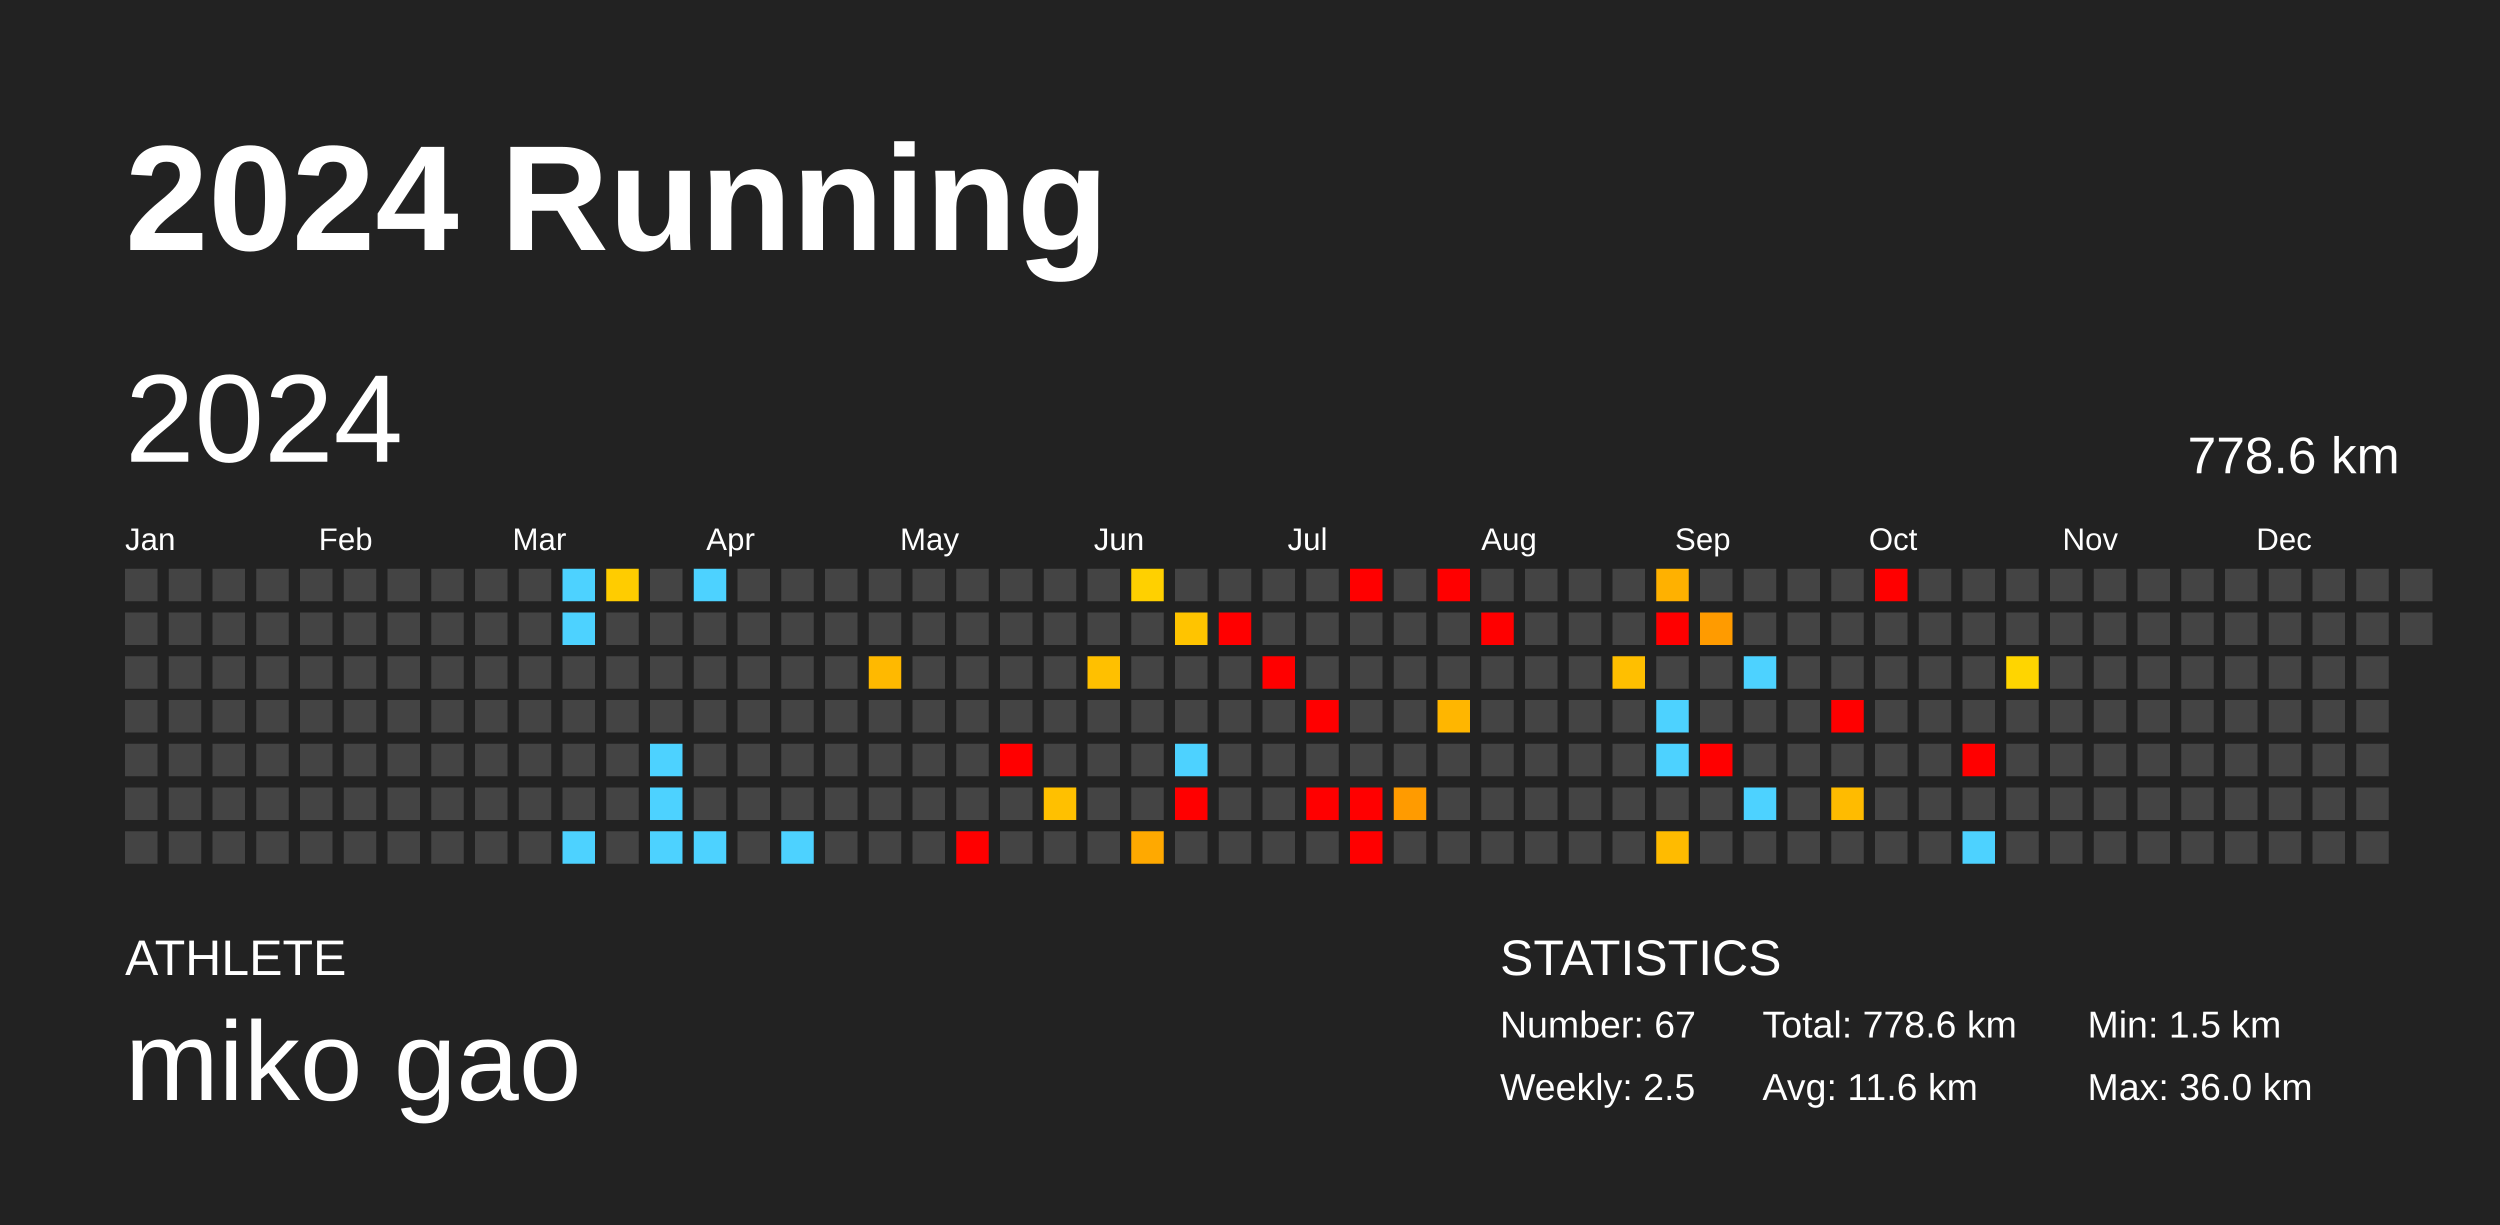
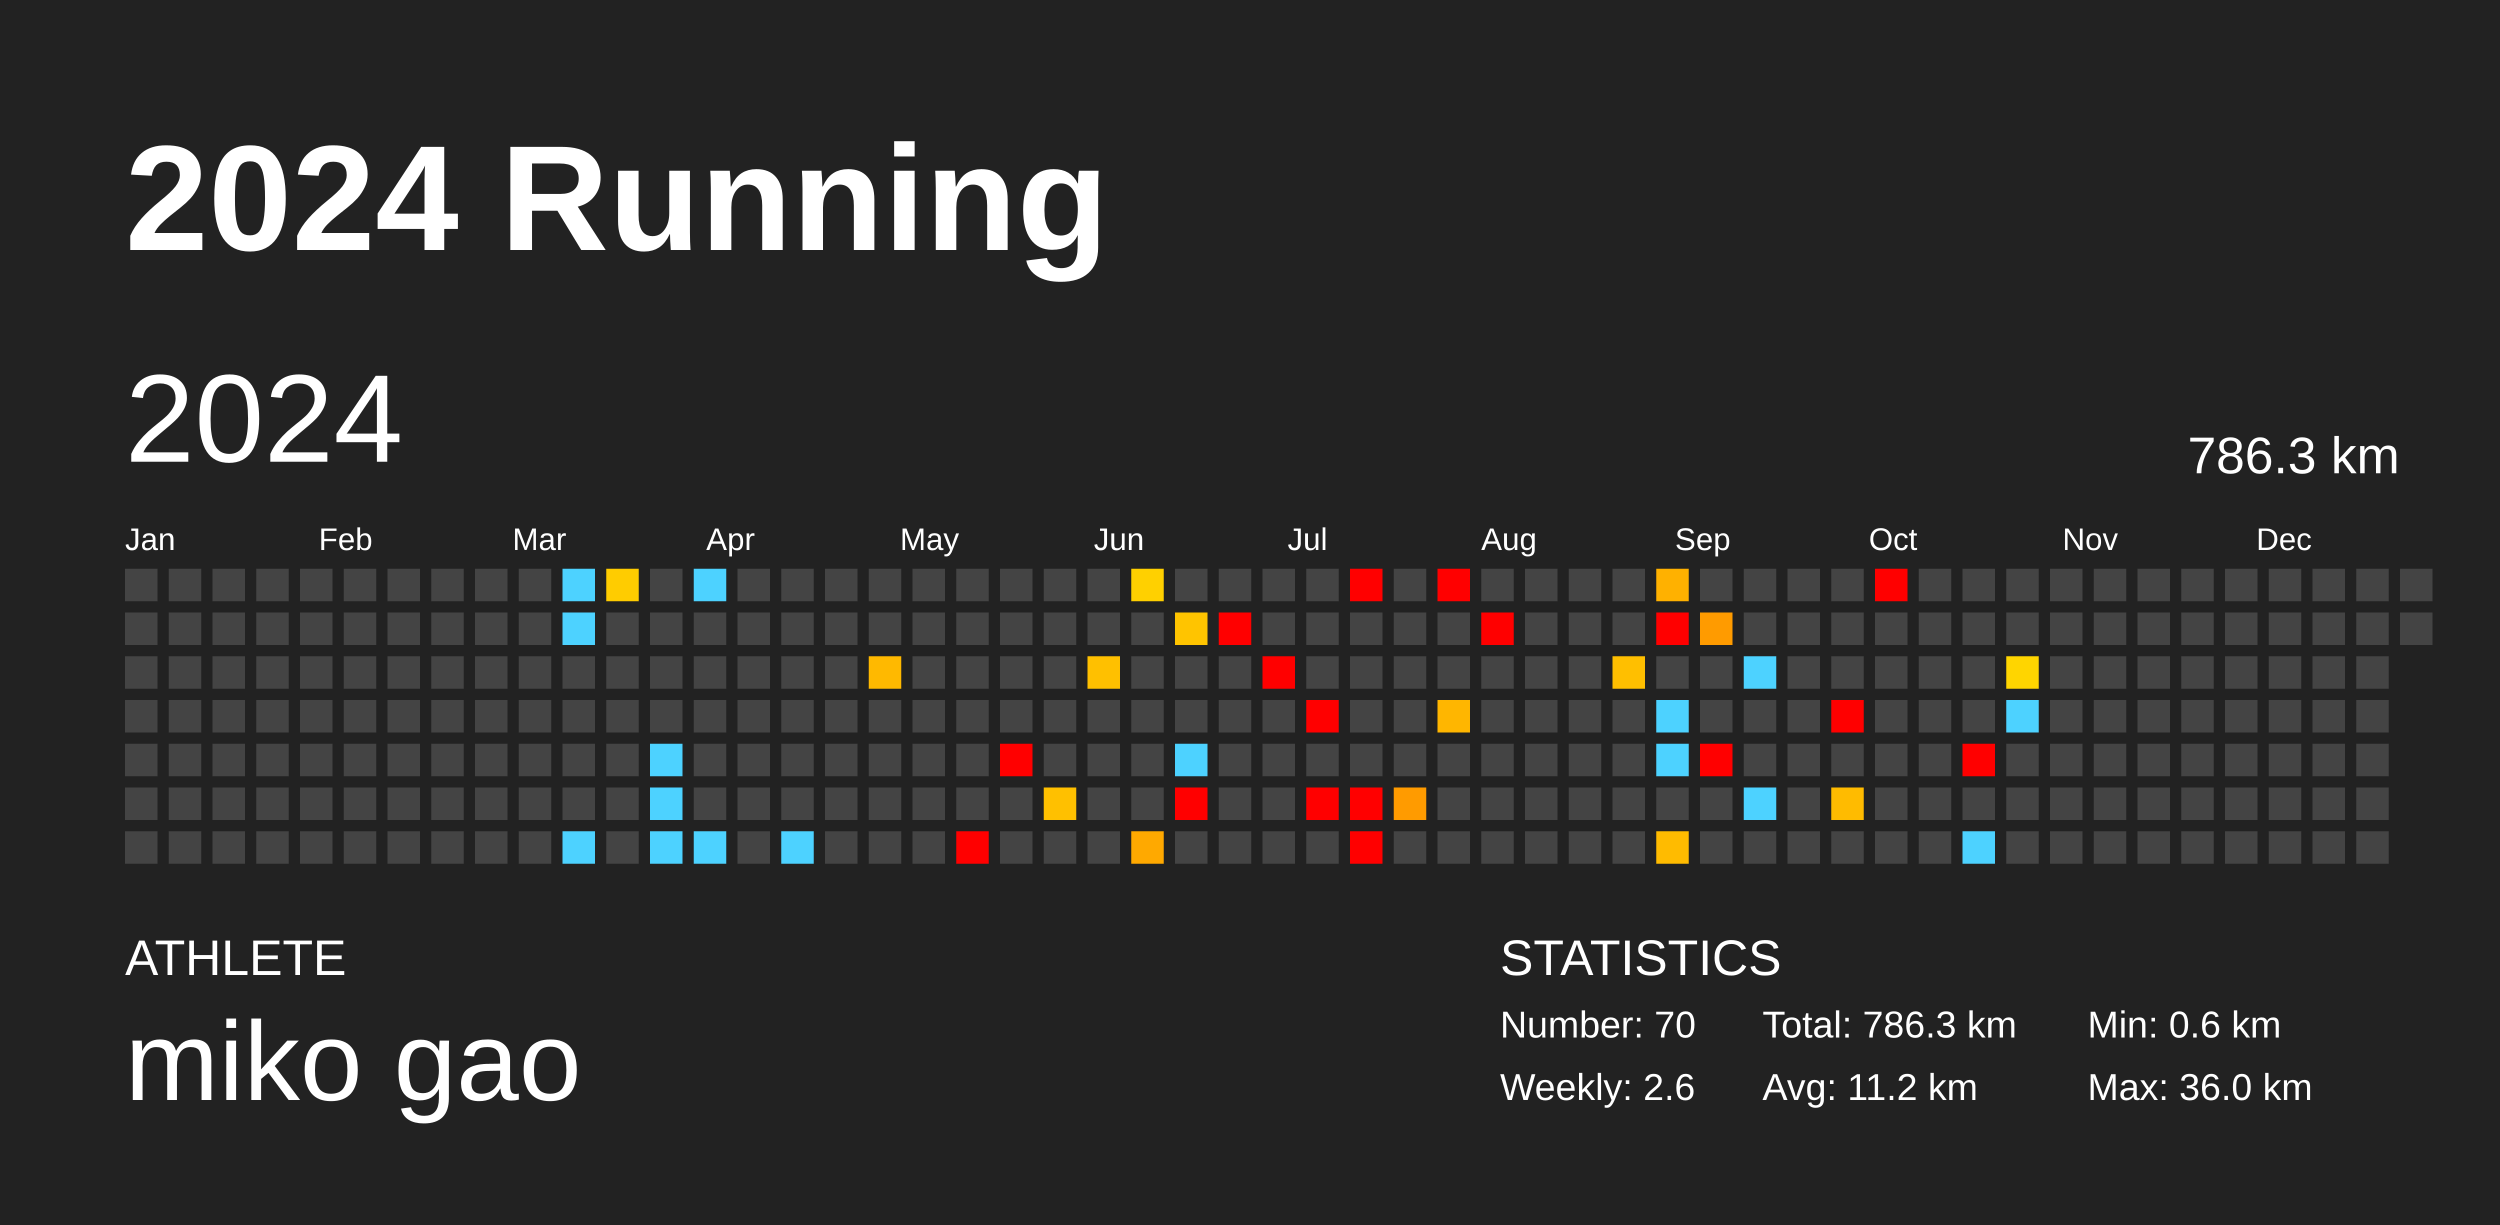
<svg xmlns="http://www.w3.org/2000/svg" baseProfile="full" height="98mm" version="1.1" viewBox="0,0,200,98" width="200mm">
  <defs />
  <rect fill="#222222" height="98" width="200" x="0" y="0" />
  <text fill="#FFFFFF" style="font-size:12px; font-family:Arial; font-weight:bold;" x="10" y="20">2024 Running</text>
  <text fill="#FFFFFF" style="font-size:4px; font-family:Arial" x="10" y="78">ATHLETE</text>
  <text fill="#FFFFFF" style="font-size:9px; font-family:Arial" x="10" y="88">miko gao</text>
  <text fill="#FFFFFF" style="font-size:4px; font-family:Arial" x="120" y="78">STATISTICS</text>
-   <text fill="#FFFFFF" style="font-size:3px; font-family:Arial" x="120" y="83">Number: 67</text>
-   <text fill="#FFFFFF" style="font-size:3px; font-family:Arial" x="120" y="88">Weekly: 2.5</text>
-   <text fill="#FFFFFF" style="font-size:3px; font-family:Arial" x="141" y="83">Total: 778.6 km</text>
-   <text fill="#FFFFFF" style="font-size:3px; font-family:Arial" x="141" y="88">Avg: 11.6 km</text>
-   <text fill="#FFFFFF" style="font-size:3px; font-family:Arial" x="167" y="83">Min: 1.5 km</text>
+   <text fill="#FFFFFF" style="font-size:3px; font-family:Arial" x="120" y="83">Number: 70</text>
+   <text fill="#FFFFFF" style="font-size:3px; font-family:Arial" x="120" y="88">Weekly: 2.6</text>
+   <text fill="#FFFFFF" style="font-size:3px; font-family:Arial" x="141" y="83">Total: 786.3 km</text>
+   <text fill="#FFFFFF" style="font-size:3px; font-family:Arial" x="141" y="88">Avg: 11.2 km</text>
+   <text fill="#FFFFFF" style="font-size:3px; font-family:Arial" x="167" y="83">Min: 0.6 km</text>
  <text fill="#FFFFFF" style="font-size:3px; font-family:Arial" x="167" y="88">Max: 36.0 km</text>
  <text dominant-baseline="hanging" fill="#FFFFFF" style="font-size:10.0px; font-family:Arial;" x="10" y="30">2024</text>
-   <text dominant-baseline="hanging" fill="#FFFFFF" style="font-size:4.125px; font-family:Arial;" x="175" y="35">778.6 km</text>
+   <text dominant-baseline="hanging" fill="#FFFFFF" style="font-size:4.125px; font-family:Arial;" x="175" y="35">786.3 km</text>
  <text fill="#FFFFFF" style="font-size:2.5px; font-family:Arial" x="10.0" y="44">Jan</text>
  <text fill="#FFFFFF" style="font-size:2.5px; font-family:Arial" x="25.5" y="44">Feb</text>
  <text fill="#FFFFFF" style="font-size:2.5px; font-family:Arial" x="41.0" y="44">Mar</text>
  <text fill="#FFFFFF" style="font-size:2.5px; font-family:Arial" x="56.5" y="44">Apr</text>
  <text fill="#FFFFFF" style="font-size:2.5px; font-family:Arial" x="72.0" y="44">May</text>
  <text fill="#FFFFFF" style="font-size:2.5px; font-family:Arial" x="87.5" y="44">Jun</text>
  <text fill="#FFFFFF" style="font-size:2.5px; font-family:Arial" x="103.0" y="44">Jul</text>
  <text fill="#FFFFFF" style="font-size:2.5px; font-family:Arial" x="118.5" y="44">Aug</text>
  <text fill="#FFFFFF" style="font-size:2.5px; font-family:Arial" x="134.0" y="44">Sep</text>
  <text fill="#FFFFFF" style="font-size:2.5px; font-family:Arial" x="149.5" y="44">Oct</text>
  <text fill="#FFFFFF" style="font-size:2.5px; font-family:Arial" x="165.0" y="44">Nov</text>
  <text fill="#FFFFFF" style="font-size:2.5px; font-family:Arial" x="180.5" y="44">Dec</text>
  <rect fill="#444444" height="2.6" width="2.6" x="10.0" y="45.5" />
  <rect fill="#444444" height="2.6" width="2.6" x="10.0" y="49.0" />
  <rect fill="#444444" height="2.6" width="2.6" x="10.0" y="52.5" />
  <rect fill="#444444" height="2.6" width="2.6" x="10.0" y="56.0" />
  <rect fill="#444444" height="2.6" width="2.6" x="10.0" y="59.5" />
  <rect fill="#444444" height="2.6" width="2.6" x="10.0" y="63.0" />
  <rect fill="#444444" height="2.6" width="2.6" x="10.0" y="66.5" />
  <rect fill="#444444" height="2.6" width="2.6" x="13.5" y="45.5" />
  <rect fill="#444444" height="2.6" width="2.6" x="13.5" y="49.0" />
  <rect fill="#444444" height="2.6" width="2.6" x="13.5" y="52.5" />
  <rect fill="#444444" height="2.6" width="2.6" x="13.5" y="56.0" />
  <rect fill="#444444" height="2.6" width="2.6" x="13.5" y="59.5" />
  <rect fill="#444444" height="2.6" width="2.6" x="13.5" y="63.0" />
  <rect fill="#444444" height="2.6" width="2.6" x="13.5" y="66.5" />
  <rect fill="#444444" height="2.6" width="2.6" x="17.0" y="45.5" />
  <rect fill="#444444" height="2.6" width="2.6" x="17.0" y="49.0" />
  <rect fill="#444444" height="2.6" width="2.6" x="17.0" y="52.5" />
  <rect fill="#444444" height="2.6" width="2.6" x="17.0" y="56.0" />
  <rect fill="#444444" height="2.6" width="2.6" x="17.0" y="59.5" />
  <rect fill="#444444" height="2.6" width="2.6" x="17.0" y="63.0" />
  <rect fill="#444444" height="2.6" width="2.6" x="17.0" y="66.5" />
  <rect fill="#444444" height="2.6" width="2.6" x="20.5" y="45.5" />
  <rect fill="#444444" height="2.6" width="2.6" x="20.5" y="49.0" />
  <rect fill="#444444" height="2.6" width="2.6" x="20.5" y="52.5" />
  <rect fill="#444444" height="2.6" width="2.6" x="20.5" y="56.0" />
  <rect fill="#444444" height="2.6" width="2.6" x="20.5" y="59.5" />
  <rect fill="#444444" height="2.6" width="2.6" x="20.5" y="63.0" />
  <rect fill="#444444" height="2.6" width="2.6" x="20.5" y="66.5" />
  <rect fill="#444444" height="2.6" width="2.6" x="24.0" y="45.5" />
  <rect fill="#444444" height="2.6" width="2.6" x="24.0" y="49.0" />
  <rect fill="#444444" height="2.6" width="2.6" x="24.0" y="52.5" />
  <rect fill="#444444" height="2.6" width="2.6" x="24.0" y="56.0" />
  <rect fill="#444444" height="2.6" width="2.6" x="24.0" y="59.5" />
  <rect fill="#444444" height="2.6" width="2.6" x="24.0" y="63.0" />
  <rect fill="#444444" height="2.6" width="2.6" x="24.0" y="66.5" />
  <rect fill="#444444" height="2.6" width="2.6" x="27.5" y="45.5" />
  <rect fill="#444444" height="2.6" width="2.6" x="27.5" y="49.0" />
  <rect fill="#444444" height="2.6" width="2.6" x="27.5" y="52.5" />
  <rect fill="#444444" height="2.6" width="2.6" x="27.5" y="56.0" />
  <rect fill="#444444" height="2.6" width="2.6" x="27.5" y="59.5" />
  <rect fill="#444444" height="2.6" width="2.6" x="27.5" y="63.0" />
  <rect fill="#444444" height="2.6" width="2.6" x="27.5" y="66.5" />
  <rect fill="#444444" height="2.6" width="2.6" x="31.0" y="45.5" />
  <rect fill="#444444" height="2.6" width="2.6" x="31.0" y="49.0" />
  <rect fill="#444444" height="2.6" width="2.6" x="31.0" y="52.5" />
  <rect fill="#444444" height="2.6" width="2.6" x="31.0" y="56.0" />
  <rect fill="#444444" height="2.6" width="2.6" x="31.0" y="59.5" />
  <rect fill="#444444" height="2.6" width="2.6" x="31.0" y="63.0" />
  <rect fill="#444444" height="2.6" width="2.6" x="31.0" y="66.5" />
  <rect fill="#444444" height="2.6" width="2.6" x="34.5" y="45.5" />
  <rect fill="#444444" height="2.6" width="2.6" x="34.5" y="49.0" />
  <rect fill="#444444" height="2.6" width="2.6" x="34.5" y="52.5" />
  <rect fill="#444444" height="2.6" width="2.6" x="34.5" y="56.0" />
  <rect fill="#444444" height="2.6" width="2.6" x="34.5" y="59.5" />
  <rect fill="#444444" height="2.6" width="2.6" x="34.5" y="63.0" />
  <rect fill="#444444" height="2.6" width="2.6" x="34.5" y="66.5" />
  <rect fill="#444444" height="2.6" width="2.6" x="38.0" y="45.5" />
  <rect fill="#444444" height="2.6" width="2.6" x="38.0" y="49.0" />
  <rect fill="#444444" height="2.6" width="2.6" x="38.0" y="52.5" />
  <rect fill="#444444" height="2.6" width="2.6" x="38.0" y="56.0" />
  <rect fill="#444444" height="2.6" width="2.6" x="38.0" y="59.5" />
  <rect fill="#444444" height="2.6" width="2.6" x="38.0" y="63.0" />
  <rect fill="#444444" height="2.6" width="2.6" x="38.0" y="66.5" />
  <rect fill="#444444" height="2.6" width="2.6" x="41.5" y="45.5" />
  <rect fill="#444444" height="2.6" width="2.6" x="41.5" y="49.0" />
  <rect fill="#444444" height="2.6" width="2.6" x="41.5" y="52.5" />
  <rect fill="#444444" height="2.6" width="2.6" x="41.5" y="56.0" />
  <rect fill="#444444" height="2.6" width="2.6" x="41.5" y="59.5" />
  <rect fill="#444444" height="2.6" width="2.6" x="41.5" y="63.0" />
  <rect fill="#444444" height="2.6" width="2.6" x="41.5" y="66.5" />
  <rect fill="#4dd2ff" height="2.6" width="2.6" x="45.0" y="45.5" />
  <rect fill="#4dd2ff" height="2.6" width="2.6" x="45.0" y="49.0" />
  <rect fill="#444444" height="2.6" width="2.6" x="45.0" y="52.5" />
  <rect fill="#444444" height="2.6" width="2.6" x="45.0" y="56.0" />
  <rect fill="#444444" height="2.6" width="2.6" x="45.0" y="59.5" />
  <rect fill="#444444" height="2.6" width="2.6" x="45.0" y="63.0" />
  <rect fill="#4dd2ff" height="2.6" width="2.6" x="45.0" y="66.5" />
  <rect fill="#ffcc00" height="2.6" width="2.6" x="48.5" y="45.5" />
  <rect fill="#444444" height="2.6" width="2.6" x="48.5" y="49.0" />
  <rect fill="#444444" height="2.6" width="2.6" x="48.5" y="52.5" />
  <rect fill="#444444" height="2.6" width="2.6" x="48.5" y="56.0" />
  <rect fill="#444444" height="2.6" width="2.6" x="48.5" y="59.5" />
  <rect fill="#444444" height="2.6" width="2.6" x="48.5" y="63.0" />
  <rect fill="#444444" height="2.6" width="2.6" x="48.5" y="66.5" />
  <rect fill="#444444" height="2.6" width="2.6" x="52.0" y="45.5" />
  <rect fill="#444444" height="2.6" width="2.6" x="52.0" y="49.0" />
  <rect fill="#444444" height="2.6" width="2.6" x="52.0" y="52.5" />
  <rect fill="#444444" height="2.6" width="2.6" x="52.0" y="56.0" />
  <rect fill="#4dd2ff" height="2.6" width="2.6" x="52.0" y="59.5" />
  <rect fill="#4dd2ff" height="2.6" width="2.6" x="52.0" y="63.0" />
  <rect fill="#4dd2ff" height="2.6" width="2.6" x="52.0" y="66.5" />
  <rect fill="#4dd2ff" height="2.6" width="2.6" x="55.5" y="45.5" />
  <rect fill="#444444" height="2.6" width="2.6" x="55.5" y="49.0" />
  <rect fill="#444444" height="2.6" width="2.6" x="55.5" y="52.5" />
  <rect fill="#444444" height="2.6" width="2.6" x="55.5" y="56.0" />
  <rect fill="#444444" height="2.6" width="2.6" x="55.5" y="59.5" />
  <rect fill="#444444" height="2.6" width="2.6" x="55.5" y="63.0" />
  <rect fill="#4dd2ff" height="2.6" width="2.6" x="55.5" y="66.5" />
  <rect fill="#444444" height="2.6" width="2.6" x="59.0" y="45.5" />
  <rect fill="#444444" height="2.6" width="2.6" x="59.0" y="49.0" />
  <rect fill="#444444" height="2.6" width="2.6" x="59.0" y="52.5" />
  <rect fill="#444444" height="2.6" width="2.6" x="59.0" y="56.0" />
  <rect fill="#444444" height="2.6" width="2.6" x="59.0" y="59.5" />
  <rect fill="#444444" height="2.6" width="2.6" x="59.0" y="63.0" />
  <rect fill="#444444" height="2.6" width="2.6" x="59.0" y="66.5" />
  <rect fill="#444444" height="2.6" width="2.6" x="62.5" y="45.5" />
  <rect fill="#444444" height="2.6" width="2.6" x="62.5" y="49.0" />
  <rect fill="#444444" height="2.6" width="2.6" x="62.5" y="52.5" />
  <rect fill="#444444" height="2.6" width="2.6" x="62.5" y="56.0" />
  <rect fill="#444444" height="2.6" width="2.6" x="62.5" y="59.5" />
  <rect fill="#444444" height="2.6" width="2.6" x="62.5" y="63.0" />
  <rect fill="#4dd2ff" height="2.6" width="2.6" x="62.5" y="66.5" />
  <rect fill="#444444" height="2.6" width="2.6" x="66.0" y="45.5" />
  <rect fill="#444444" height="2.6" width="2.6" x="66.0" y="49.0" />
  <rect fill="#444444" height="2.6" width="2.6" x="66.0" y="52.5" />
  <rect fill="#444444" height="2.6" width="2.6" x="66.0" y="56.0" />
  <rect fill="#444444" height="2.6" width="2.6" x="66.0" y="59.5" />
  <rect fill="#444444" height="2.6" width="2.6" x="66.0" y="63.0" />
  <rect fill="#444444" height="2.6" width="2.6" x="66.0" y="66.5" />
  <rect fill="#444444" height="2.6" width="2.6" x="69.5" y="45.5" />
  <rect fill="#444444" height="2.6" width="2.6" x="69.5" y="49.0" />
  <rect fill="#ffb900" height="2.6" width="2.6" x="69.5" y="52.5" />
  <rect fill="#444444" height="2.6" width="2.6" x="69.5" y="56.0" />
  <rect fill="#444444" height="2.6" width="2.6" x="69.5" y="59.5" />
  <rect fill="#444444" height="2.6" width="2.6" x="69.5" y="63.0" />
  <rect fill="#444444" height="2.6" width="2.6" x="69.5" y="66.5" />
  <rect fill="#444444" height="2.6" width="2.6" x="73.0" y="45.5" />
  <rect fill="#444444" height="2.6" width="2.6" x="73.0" y="49.0" />
  <rect fill="#444444" height="2.6" width="2.6" x="73.0" y="52.5" />
  <rect fill="#444444" height="2.6" width="2.6" x="73.0" y="56.0" />
  <rect fill="#444444" height="2.6" width="2.6" x="73.0" y="59.5" />
  <rect fill="#444444" height="2.6" width="2.6" x="73.0" y="63.0" />
  <rect fill="#444444" height="2.6" width="2.6" x="73.0" y="66.5" />
  <rect fill="#444444" height="2.6" width="2.6" x="76.5" y="45.5" />
  <rect fill="#444444" height="2.6" width="2.6" x="76.5" y="49.0" />
  <rect fill="#444444" height="2.6" width="2.6" x="76.5" y="52.5" />
  <rect fill="#444444" height="2.6" width="2.6" x="76.5" y="56.0" />
  <rect fill="#444444" height="2.6" width="2.6" x="76.5" y="59.5" />
  <rect fill="#444444" height="2.6" width="2.6" x="76.5" y="63.0" />
  <rect fill="red" height="2.6" width="2.6" x="76.5" y="66.5" />
  <rect fill="#444444" height="2.6" width="2.6" x="80.0" y="45.5" />
  <rect fill="#444444" height="2.6" width="2.6" x="80.0" y="49.0" />
  <rect fill="#444444" height="2.6" width="2.6" x="80.0" y="52.5" />
  <rect fill="#444444" height="2.6" width="2.6" x="80.0" y="56.0" />
  <rect fill="red" height="2.6" width="2.6" x="80.0" y="59.5" />
  <rect fill="#444444" height="2.6" width="2.6" x="80.0" y="63.0" />
  <rect fill="#444444" height="2.6" width="2.6" x="80.0" y="66.5" />
  <rect fill="#444444" height="2.6" width="2.6" x="83.5" y="45.5" />
  <rect fill="#444444" height="2.6" width="2.6" x="83.5" y="49.0" />
  <rect fill="#444444" height="2.6" width="2.6" x="83.5" y="52.5" />
  <rect fill="#444444" height="2.6" width="2.6" x="83.5" y="56.0" />
  <rect fill="#444444" height="2.6" width="2.6" x="83.5" y="59.5" />
  <rect fill="#ffc000" height="2.6" width="2.6" x="83.5" y="63.0" />
  <rect fill="#444444" height="2.6" width="2.6" x="83.5" y="66.5" />
  <rect fill="#444444" height="2.6" width="2.6" x="87.0" y="45.5" />
  <rect fill="#444444" height="2.6" width="2.6" x="87.0" y="49.0" />
  <rect fill="#ffc000" height="2.6" width="2.6" x="87.0" y="52.5" />
  <rect fill="#444444" height="2.6" width="2.6" x="87.0" y="56.0" />
  <rect fill="#444444" height="2.6" width="2.6" x="87.0" y="59.5" />
  <rect fill="#444444" height="2.6" width="2.6" x="87.0" y="63.0" />
  <rect fill="#444444" height="2.6" width="2.6" x="87.0" y="66.5" />
  <rect fill="#ffd000" height="2.6" width="2.6" x="90.5" y="45.5" />
  <rect fill="#444444" height="2.6" width="2.6" x="90.5" y="49.0" />
  <rect fill="#444444" height="2.6" width="2.6" x="90.5" y="52.5" />
  <rect fill="#444444" height="2.6" width="2.6" x="90.5" y="56.0" />
  <rect fill="#444444" height="2.6" width="2.6" x="90.5" y="59.5" />
  <rect fill="#444444" height="2.6" width="2.6" x="90.5" y="63.0" />
  <rect fill="#ffa900" height="2.6" width="2.6" x="90.5" y="66.5" />
  <rect fill="#444444" height="2.6" width="2.6" x="94.0" y="45.5" />
  <rect fill="#ffc400" height="2.6" width="2.6" x="94.0" y="49.0" />
  <rect fill="#444444" height="2.6" width="2.6" x="94.0" y="52.5" />
  <rect fill="#444444" height="2.6" width="2.6" x="94.0" y="56.0" />
  <rect fill="#4dd2ff" height="2.6" width="2.6" x="94.0" y="59.5" />
  <rect fill="red" height="2.6" width="2.6" x="94.0" y="63.0" />
  <rect fill="#444444" height="2.6" width="2.6" x="94.0" y="66.5" />
  <rect fill="#444444" height="2.6" width="2.6" x="97.5" y="45.5" />
  <rect fill="red" height="2.6" width="2.6" x="97.5" y="49.0" />
  <rect fill="#444444" height="2.6" width="2.6" x="97.5" y="52.5" />
  <rect fill="#444444" height="2.6" width="2.6" x="97.5" y="56.0" />
  <rect fill="#444444" height="2.6" width="2.6" x="97.5" y="59.5" />
  <rect fill="#444444" height="2.6" width="2.6" x="97.5" y="63.0" />
  <rect fill="#444444" height="2.6" width="2.6" x="97.5" y="66.5" />
  <rect fill="#444444" height="2.6" width="2.6" x="101.0" y="45.5" />
  <rect fill="#444444" height="2.6" width="2.6" x="101.0" y="49.0" />
  <rect fill="red" height="2.6" width="2.6" x="101.0" y="52.5" />
  <rect fill="#444444" height="2.6" width="2.6" x="101.0" y="56.0" />
  <rect fill="#444444" height="2.6" width="2.6" x="101.0" y="59.5" />
  <rect fill="#444444" height="2.6" width="2.6" x="101.0" y="63.0" />
  <rect fill="#444444" height="2.6" width="2.6" x="101.0" y="66.5" />
  <rect fill="#444444" height="2.6" width="2.6" x="104.5" y="45.5" />
  <rect fill="#444444" height="2.6" width="2.6" x="104.5" y="49.0" />
  <rect fill="#444444" height="2.6" width="2.6" x="104.5" y="52.5" />
  <rect fill="red" height="2.6" width="2.6" x="104.5" y="56.0" />
  <rect fill="#444444" height="2.6" width="2.6" x="104.5" y="59.5" />
  <rect fill="red" height="2.6" width="2.6" x="104.5" y="63.0" />
  <rect fill="#444444" height="2.6" width="2.6" x="104.5" y="66.5" />
  <rect fill="red" height="2.6" width="2.6" x="108.0" y="45.5" />
  <rect fill="#444444" height="2.6" width="2.6" x="108.0" y="49.0" />
  <rect fill="#444444" height="2.6" width="2.6" x="108.0" y="52.5" />
  <rect fill="#444444" height="2.6" width="2.6" x="108.0" y="56.0" />
  <rect fill="#444444" height="2.6" width="2.6" x="108.0" y="59.5" />
  <rect fill="red" height="2.6" width="2.6" x="108.0" y="63.0" />
  <rect fill="red" height="2.6" width="2.6" x="108.0" y="66.5" />
  <rect fill="#444444" height="2.6" width="2.6" x="111.5" y="45.5" />
  <rect fill="#444444" height="2.6" width="2.6" x="111.5" y="49.0" />
  <rect fill="#444444" height="2.6" width="2.6" x="111.5" y="52.5" />
  <rect fill="#444444" height="2.6" width="2.6" x="111.5" y="56.0" />
  <rect fill="#444444" height="2.6" width="2.6" x="111.5" y="59.5" />
  <rect fill="#ff9b00" height="2.6" width="2.6" x="111.5" y="63.0" />
  <rect fill="#444444" height="2.6" width="2.6" x="111.5" y="66.5" />
  <rect fill="red" height="2.6" width="2.6" x="115.0" y="45.5" />
  <rect fill="#444444" height="2.6" width="2.6" x="115.0" y="49.0" />
  <rect fill="#444444" height="2.6" width="2.6" x="115.0" y="52.5" />
  <rect fill="#ffb600" height="2.6" width="2.6" x="115.0" y="56.0" />
  <rect fill="#444444" height="2.6" width="2.6" x="115.0" y="59.5" />
  <rect fill="#444444" height="2.6" width="2.6" x="115.0" y="63.0" />
  <rect fill="#444444" height="2.6" width="2.6" x="115.0" y="66.5" />
  <rect fill="#444444" height="2.6" width="2.6" x="118.5" y="45.5" />
  <rect fill="red" height="2.6" width="2.6" x="118.5" y="49.0" />
  <rect fill="#444444" height="2.6" width="2.6" x="118.5" y="52.5" />
  <rect fill="#444444" height="2.6" width="2.6" x="118.5" y="56.0" />
  <rect fill="#444444" height="2.6" width="2.6" x="118.5" y="59.5" />
  <rect fill="#444444" height="2.6" width="2.6" x="118.5" y="63.0" />
  <rect fill="#444444" height="2.6" width="2.6" x="118.5" y="66.5" />
  <rect fill="#444444" height="2.6" width="2.6" x="122.0" y="45.5" />
  <rect fill="#444444" height="2.6" width="2.6" x="122.0" y="49.0" />
  <rect fill="#444444" height="2.6" width="2.6" x="122.0" y="52.5" />
  <rect fill="#444444" height="2.6" width="2.6" x="122.0" y="56.0" />
  <rect fill="#444444" height="2.6" width="2.6" x="122.0" y="59.5" />
  <rect fill="#444444" height="2.6" width="2.6" x="122.0" y="63.0" />
  <rect fill="#444444" height="2.6" width="2.6" x="122.0" y="66.5" />
  <rect fill="#444444" height="2.6" width="2.6" x="125.5" y="45.5" />
  <rect fill="#444444" height="2.6" width="2.6" x="125.5" y="49.0" />
  <rect fill="#444444" height="2.6" width="2.6" x="125.5" y="52.5" />
  <rect fill="#444444" height="2.6" width="2.6" x="125.5" y="56.0" />
  <rect fill="#444444" height="2.6" width="2.6" x="125.5" y="59.5" />
  <rect fill="#444444" height="2.6" width="2.6" x="125.5" y="63.0" />
  <rect fill="#444444" height="2.6" width="2.6" x="125.5" y="66.5" />
  <rect fill="#444444" height="2.6" width="2.6" x="129.0" y="45.5" />
  <rect fill="#444444" height="2.6" width="2.6" x="129.0" y="49.0" />
  <rect fill="#ffbf00" height="2.6" width="2.6" x="129.0" y="52.5" />
  <rect fill="#444444" height="2.6" width="2.6" x="129.0" y="56.0" />
  <rect fill="#444444" height="2.6" width="2.6" x="129.0" y="59.5" />
  <rect fill="#444444" height="2.6" width="2.6" x="129.0" y="63.0" />
  <rect fill="#444444" height="2.6" width="2.6" x="129.0" y="66.5" />
  <rect fill="#ffb100" height="2.6" width="2.6" x="132.5" y="45.5" />
  <rect fill="red" height="2.6" width="2.6" x="132.5" y="49.0" />
  <rect fill="#444444" height="2.6" width="2.6" x="132.5" y="52.5" />
  <rect fill="#4dd2ff" height="2.6" width="2.6" x="132.5" y="56.0" />
  <rect fill="#4dd2ff" height="2.6" width="2.6" x="132.5" y="59.5" />
  <rect fill="#444444" height="2.6" width="2.6" x="132.5" y="63.0" />
  <rect fill="#ffbb00" height="2.6" width="2.6" x="132.5" y="66.5" />
  <rect fill="#444444" height="2.6" width="2.6" x="136.0" y="45.5" />
  <rect fill="#ff9b00" height="2.6" width="2.6" x="136.0" y="49.0" />
  <rect fill="#444444" height="2.6" width="2.6" x="136.0" y="52.5" />
  <rect fill="#444444" height="2.6" width="2.6" x="136.0" y="56.0" />
  <rect fill="red" height="2.6" width="2.6" x="136.0" y="59.5" />
  <rect fill="#444444" height="2.6" width="2.6" x="136.0" y="63.0" />
  <rect fill="#444444" height="2.6" width="2.6" x="136.0" y="66.5" />
  <rect fill="#444444" height="2.6" width="2.6" x="139.5" y="45.5" />
  <rect fill="#444444" height="2.6" width="2.6" x="139.5" y="49.0" />
  <rect fill="#4dd2ff" height="2.6" width="2.6" x="139.5" y="52.5" />
  <rect fill="#444444" height="2.6" width="2.6" x="139.5" y="56.0" />
  <rect fill="#444444" height="2.6" width="2.6" x="139.5" y="59.5" />
  <rect fill="#4dd2ff" height="2.6" width="2.6" x="139.5" y="63.0" />
  <rect fill="#444444" height="2.6" width="2.6" x="139.5" y="66.5" />
  <rect fill="#444444" height="2.6" width="2.6" x="143.0" y="45.5" />
  <rect fill="#444444" height="2.6" width="2.6" x="143.0" y="49.0" />
  <rect fill="#444444" height="2.6" width="2.6" x="143.0" y="52.5" />
  <rect fill="#444444" height="2.6" width="2.6" x="143.0" y="56.0" />
  <rect fill="#444444" height="2.6" width="2.6" x="143.0" y="59.5" />
  <rect fill="#444444" height="2.6" width="2.6" x="143.0" y="63.0" />
  <rect fill="#444444" height="2.6" width="2.6" x="143.0" y="66.5" />
  <rect fill="#444444" height="2.6" width="2.6" x="146.5" y="45.5" />
  <rect fill="#444444" height="2.6" width="2.6" x="146.5" y="49.0" />
  <rect fill="#444444" height="2.6" width="2.6" x="146.5" y="52.5" />
  <rect fill="red" height="2.6" width="2.6" x="146.5" y="56.0" />
  <rect fill="#444444" height="2.6" width="2.6" x="146.5" y="59.5" />
  <rect fill="#ffbb00" height="2.6" width="2.6" x="146.5" y="63.0" />
  <rect fill="#444444" height="2.6" width="2.6" x="146.5" y="66.5" />
  <rect fill="red" height="2.6" width="2.6" x="150.0" y="45.5" />
  <rect fill="#444444" height="2.6" width="2.6" x="150.0" y="49.0" />
  <rect fill="#444444" height="2.6" width="2.6" x="150.0" y="52.5" />
  <rect fill="#444444" height="2.6" width="2.6" x="150.0" y="56.0" />
  <rect fill="#444444" height="2.6" width="2.6" x="150.0" y="59.5" />
  <rect fill="#444444" height="2.6" width="2.6" x="150.0" y="63.0" />
  <rect fill="#444444" height="2.6" width="2.6" x="150.0" y="66.5" />
  <rect fill="#444444" height="2.6" width="2.6" x="153.5" y="45.5" />
  <rect fill="#444444" height="2.6" width="2.6" x="153.5" y="49.0" />
  <rect fill="#444444" height="2.6" width="2.6" x="153.5" y="52.5" />
  <rect fill="#444444" height="2.6" width="2.6" x="153.5" y="56.0" />
  <rect fill="#444444" height="2.6" width="2.6" x="153.5" y="59.5" />
  <rect fill="#444444" height="2.6" width="2.6" x="153.5" y="63.0" />
  <rect fill="#444444" height="2.6" width="2.6" x="153.5" y="66.5" />
  <rect fill="#444444" height="2.6" width="2.6" x="157.0" y="45.5" />
  <rect fill="#444444" height="2.6" width="2.6" x="157.0" y="49.0" />
  <rect fill="#444444" height="2.6" width="2.6" x="157.0" y="52.5" />
  <rect fill="#444444" height="2.6" width="2.6" x="157.0" y="56.0" />
  <rect fill="red" height="2.6" width="2.6" x="157.0" y="59.5" />
  <rect fill="#444444" height="2.6" width="2.6" x="157.0" y="63.0" />
  <rect fill="#4dd2ff" height="2.6" width="2.6" x="157.0" y="66.5" />
  <rect fill="#444444" height="2.6" width="2.6" x="160.5" y="45.5" />
  <rect fill="#444444" height="2.6" width="2.6" x="160.5" y="49.0" />
  <rect fill="#ffd500" height="2.6" width="2.6" x="160.5" y="52.5" />
-   <rect fill="#444444" height="2.6" width="2.6" x="160.5" y="56.0" />
+   <rect fill="#4dd2ff" height="2.6" width="2.6" x="160.5" y="56.0" />
  <rect fill="#444444" height="2.6" width="2.6" x="160.5" y="59.5" />
  <rect fill="#444444" height="2.6" width="2.6" x="160.5" y="63.0" />
  <rect fill="#444444" height="2.6" width="2.6" x="160.5" y="66.5" />
  <rect fill="#444444" height="2.6" width="2.6" x="164.0" y="45.5" />
  <rect fill="#444444" height="2.6" width="2.6" x="164.0" y="49.0" />
  <rect fill="#444444" height="2.6" width="2.6" x="164.0" y="52.5" />
  <rect fill="#444444" height="2.6" width="2.6" x="164.0" y="56.0" />
  <rect fill="#444444" height="2.6" width="2.6" x="164.0" y="59.5" />
  <rect fill="#444444" height="2.6" width="2.6" x="164.0" y="63.0" />
  <rect fill="#444444" height="2.6" width="2.6" x="164.0" y="66.5" />
  <rect fill="#444444" height="2.6" width="2.6" x="167.5" y="45.5" />
  <rect fill="#444444" height="2.6" width="2.6" x="167.5" y="49.0" />
  <rect fill="#444444" height="2.6" width="2.6" x="167.5" y="52.5" />
  <rect fill="#444444" height="2.6" width="2.6" x="167.5" y="56.0" />
  <rect fill="#444444" height="2.6" width="2.6" x="167.5" y="59.5" />
  <rect fill="#444444" height="2.6" width="2.6" x="167.5" y="63.0" />
  <rect fill="#444444" height="2.6" width="2.6" x="167.5" y="66.5" />
  <rect fill="#444444" height="2.6" width="2.6" x="171.0" y="45.5" />
  <rect fill="#444444" height="2.6" width="2.6" x="171.0" y="49.0" />
  <rect fill="#444444" height="2.6" width="2.6" x="171.0" y="52.5" />
  <rect fill="#444444" height="2.6" width="2.6" x="171.0" y="56.0" />
  <rect fill="#444444" height="2.6" width="2.6" x="171.0" y="59.5" />
  <rect fill="#444444" height="2.6" width="2.6" x="171.0" y="63.0" />
  <rect fill="#444444" height="2.6" width="2.6" x="171.0" y="66.5" />
  <rect fill="#444444" height="2.6" width="2.6" x="174.5" y="45.5" />
  <rect fill="#444444" height="2.6" width="2.6" x="174.5" y="49.0" />
  <rect fill="#444444" height="2.6" width="2.6" x="174.5" y="52.5" />
  <rect fill="#444444" height="2.6" width="2.6" x="174.5" y="56.0" />
  <rect fill="#444444" height="2.6" width="2.6" x="174.5" y="59.5" />
  <rect fill="#444444" height="2.6" width="2.6" x="174.5" y="63.0" />
  <rect fill="#444444" height="2.6" width="2.6" x="174.5" y="66.5" />
  <rect fill="#444444" height="2.6" width="2.6" x="178.0" y="45.5" />
  <rect fill="#444444" height="2.6" width="2.6" x="178.0" y="49.0" />
  <rect fill="#444444" height="2.6" width="2.6" x="178.0" y="52.5" />
  <rect fill="#444444" height="2.6" width="2.6" x="178.0" y="56.0" />
  <rect fill="#444444" height="2.6" width="2.6" x="178.0" y="59.5" />
  <rect fill="#444444" height="2.6" width="2.6" x="178.0" y="63.0" />
  <rect fill="#444444" height="2.6" width="2.6" x="178.0" y="66.5" />
  <rect fill="#444444" height="2.6" width="2.6" x="181.5" y="45.5" />
  <rect fill="#444444" height="2.6" width="2.6" x="181.5" y="49.0" />
  <rect fill="#444444" height="2.6" width="2.6" x="181.5" y="52.5" />
  <rect fill="#444444" height="2.6" width="2.6" x="181.5" y="56.0" />
  <rect fill="#444444" height="2.6" width="2.6" x="181.5" y="59.5" />
  <rect fill="#444444" height="2.6" width="2.6" x="181.5" y="63.0" />
  <rect fill="#444444" height="2.6" width="2.6" x="181.5" y="66.5" />
  <rect fill="#444444" height="2.6" width="2.6" x="185.0" y="45.5" />
  <rect fill="#444444" height="2.6" width="2.6" x="185.0" y="49.0" />
  <rect fill="#444444" height="2.6" width="2.6" x="185.0" y="52.5" />
  <rect fill="#444444" height="2.6" width="2.6" x="185.0" y="56.0" />
  <rect fill="#444444" height="2.6" width="2.6" x="185.0" y="59.5" />
  <rect fill="#444444" height="2.6" width="2.6" x="185.0" y="63.0" />
  <rect fill="#444444" height="2.6" width="2.6" x="185.0" y="66.5" />
  <rect fill="#444444" height="2.6" width="2.6" x="188.5" y="45.5" />
  <rect fill="#444444" height="2.6" width="2.6" x="188.5" y="49.0" />
  <rect fill="#444444" height="2.6" width="2.6" x="188.5" y="52.5" />
  <rect fill="#444444" height="2.6" width="2.6" x="188.5" y="56.0" />
  <rect fill="#444444" height="2.6" width="2.6" x="188.5" y="59.5" />
  <rect fill="#444444" height="2.6" width="2.6" x="188.5" y="63.0" />
  <rect fill="#444444" height="2.6" width="2.6" x="188.5" y="66.5" />
  <rect fill="#444444" height="2.6" width="2.6" x="192.0" y="45.5" />
  <rect fill="#444444" height="2.6" width="2.6" x="192.0" y="49.0" />
</svg>
